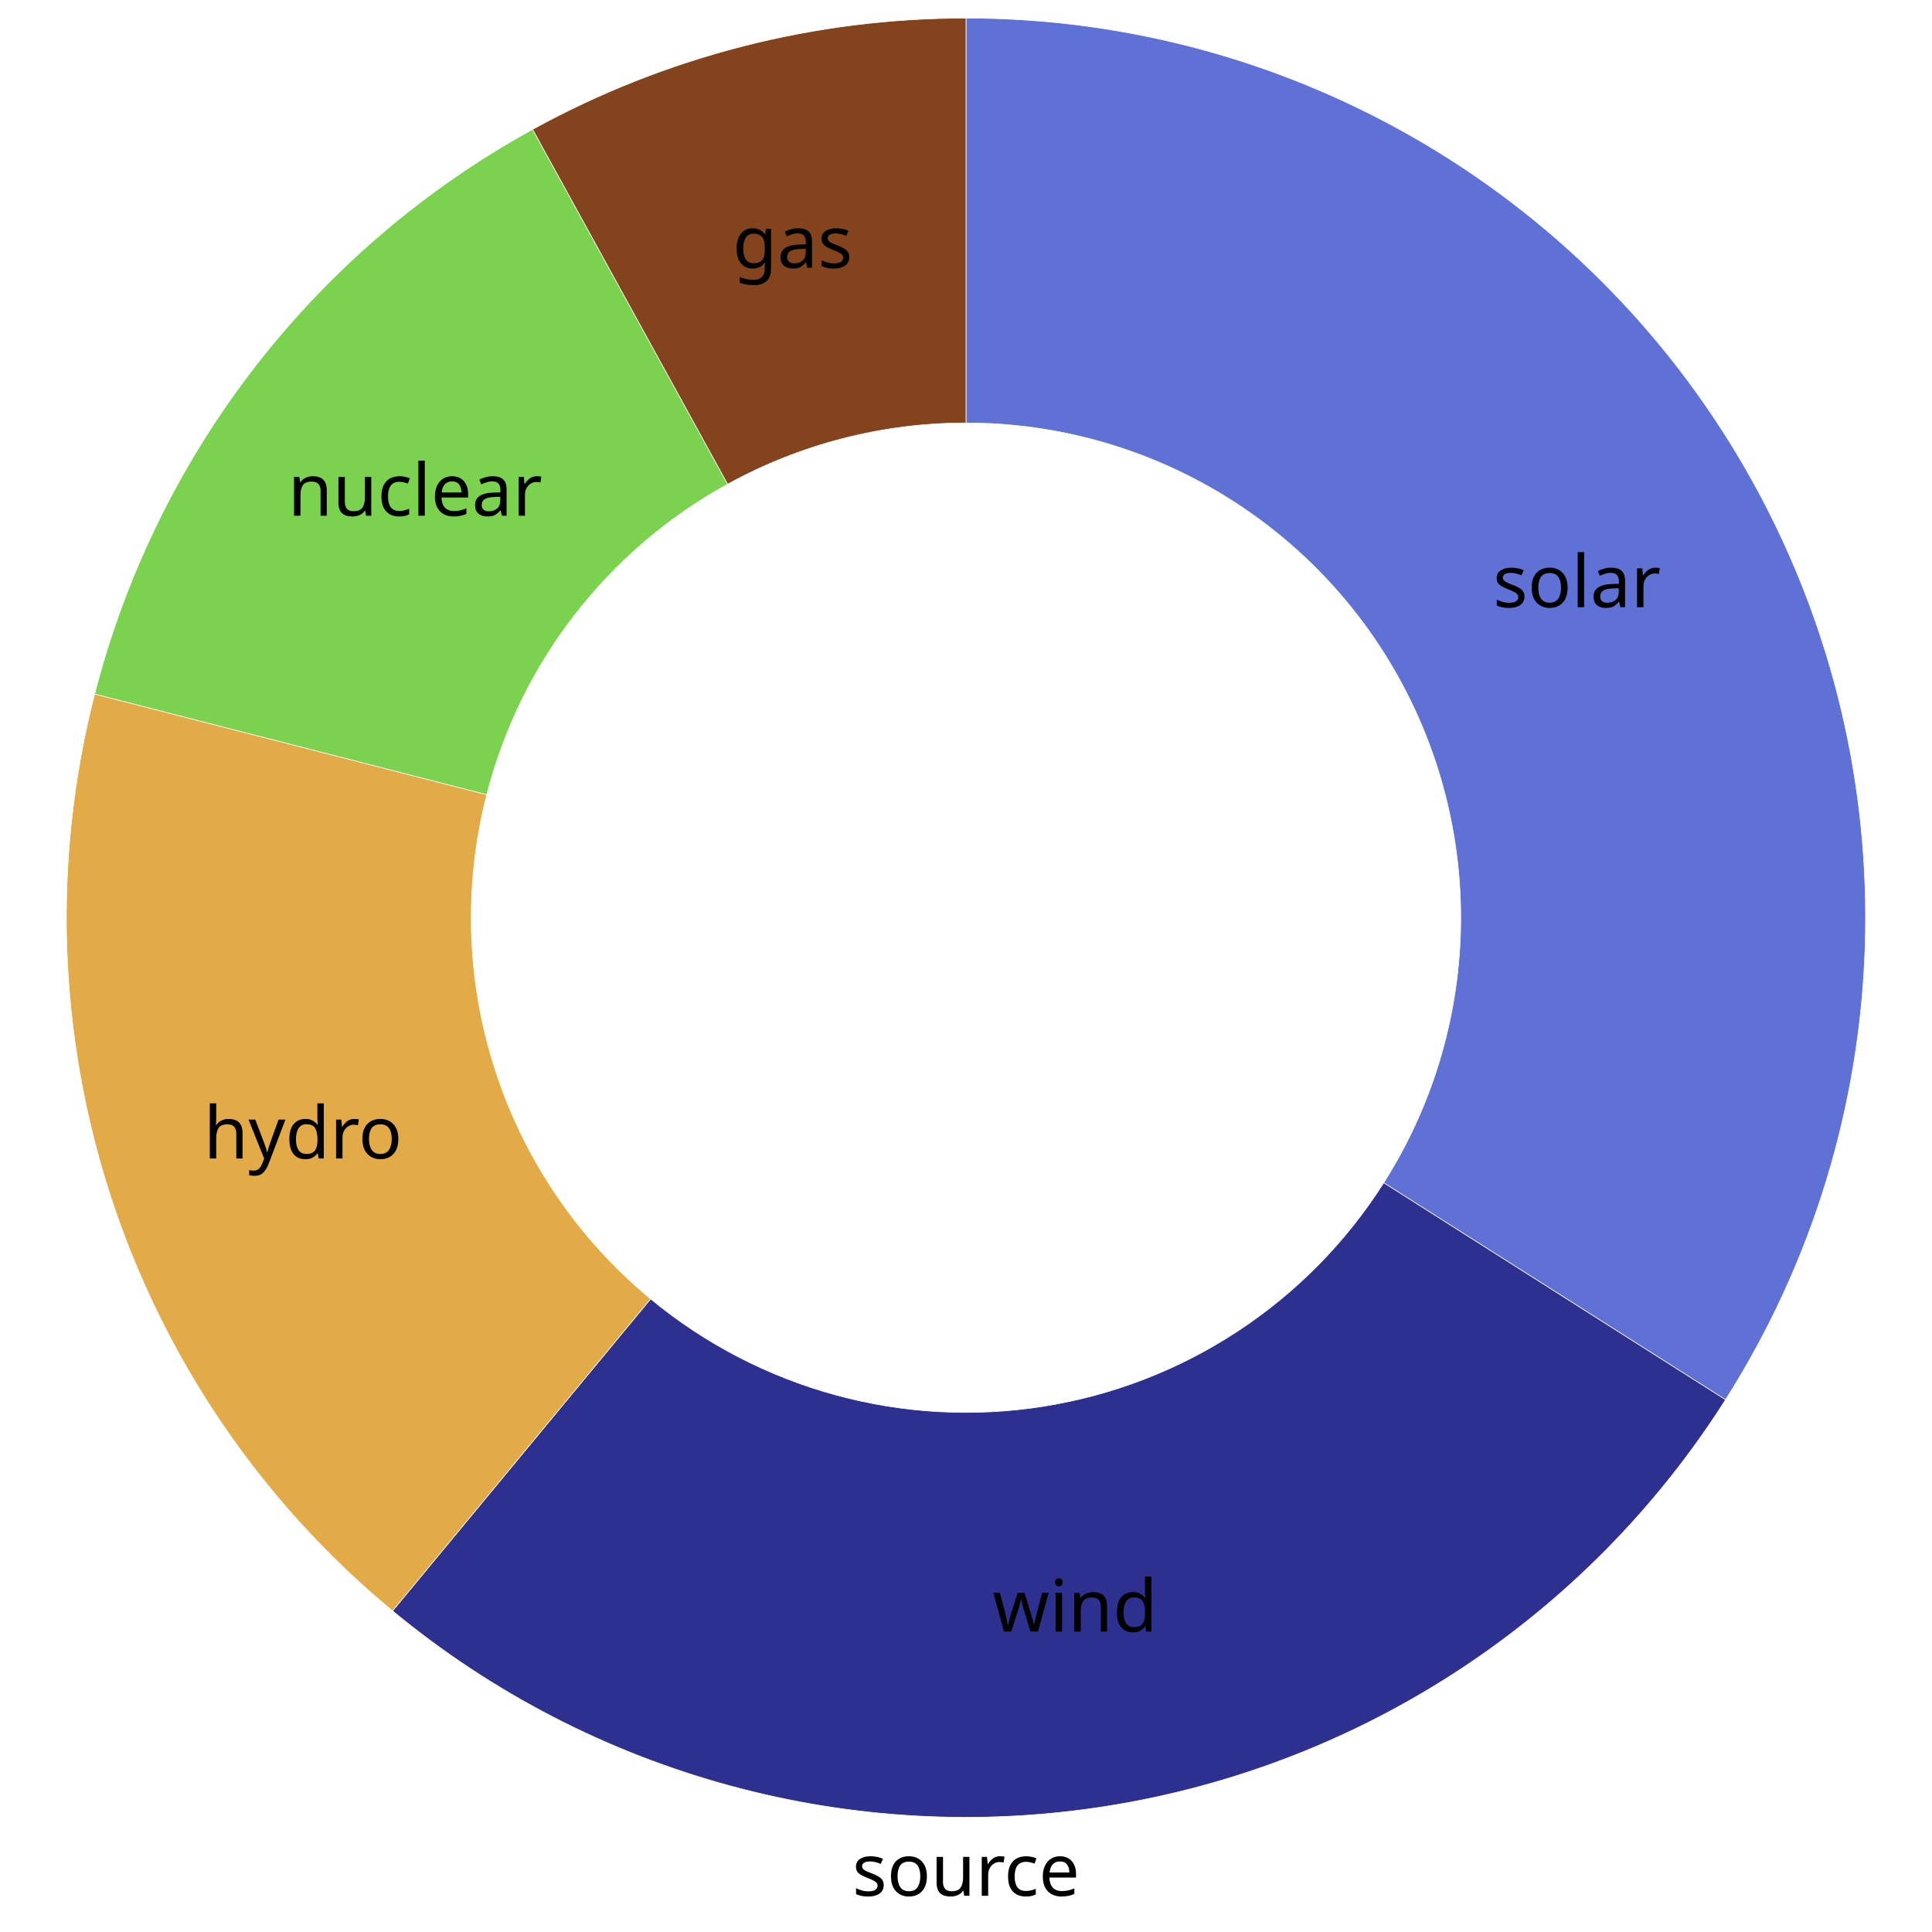
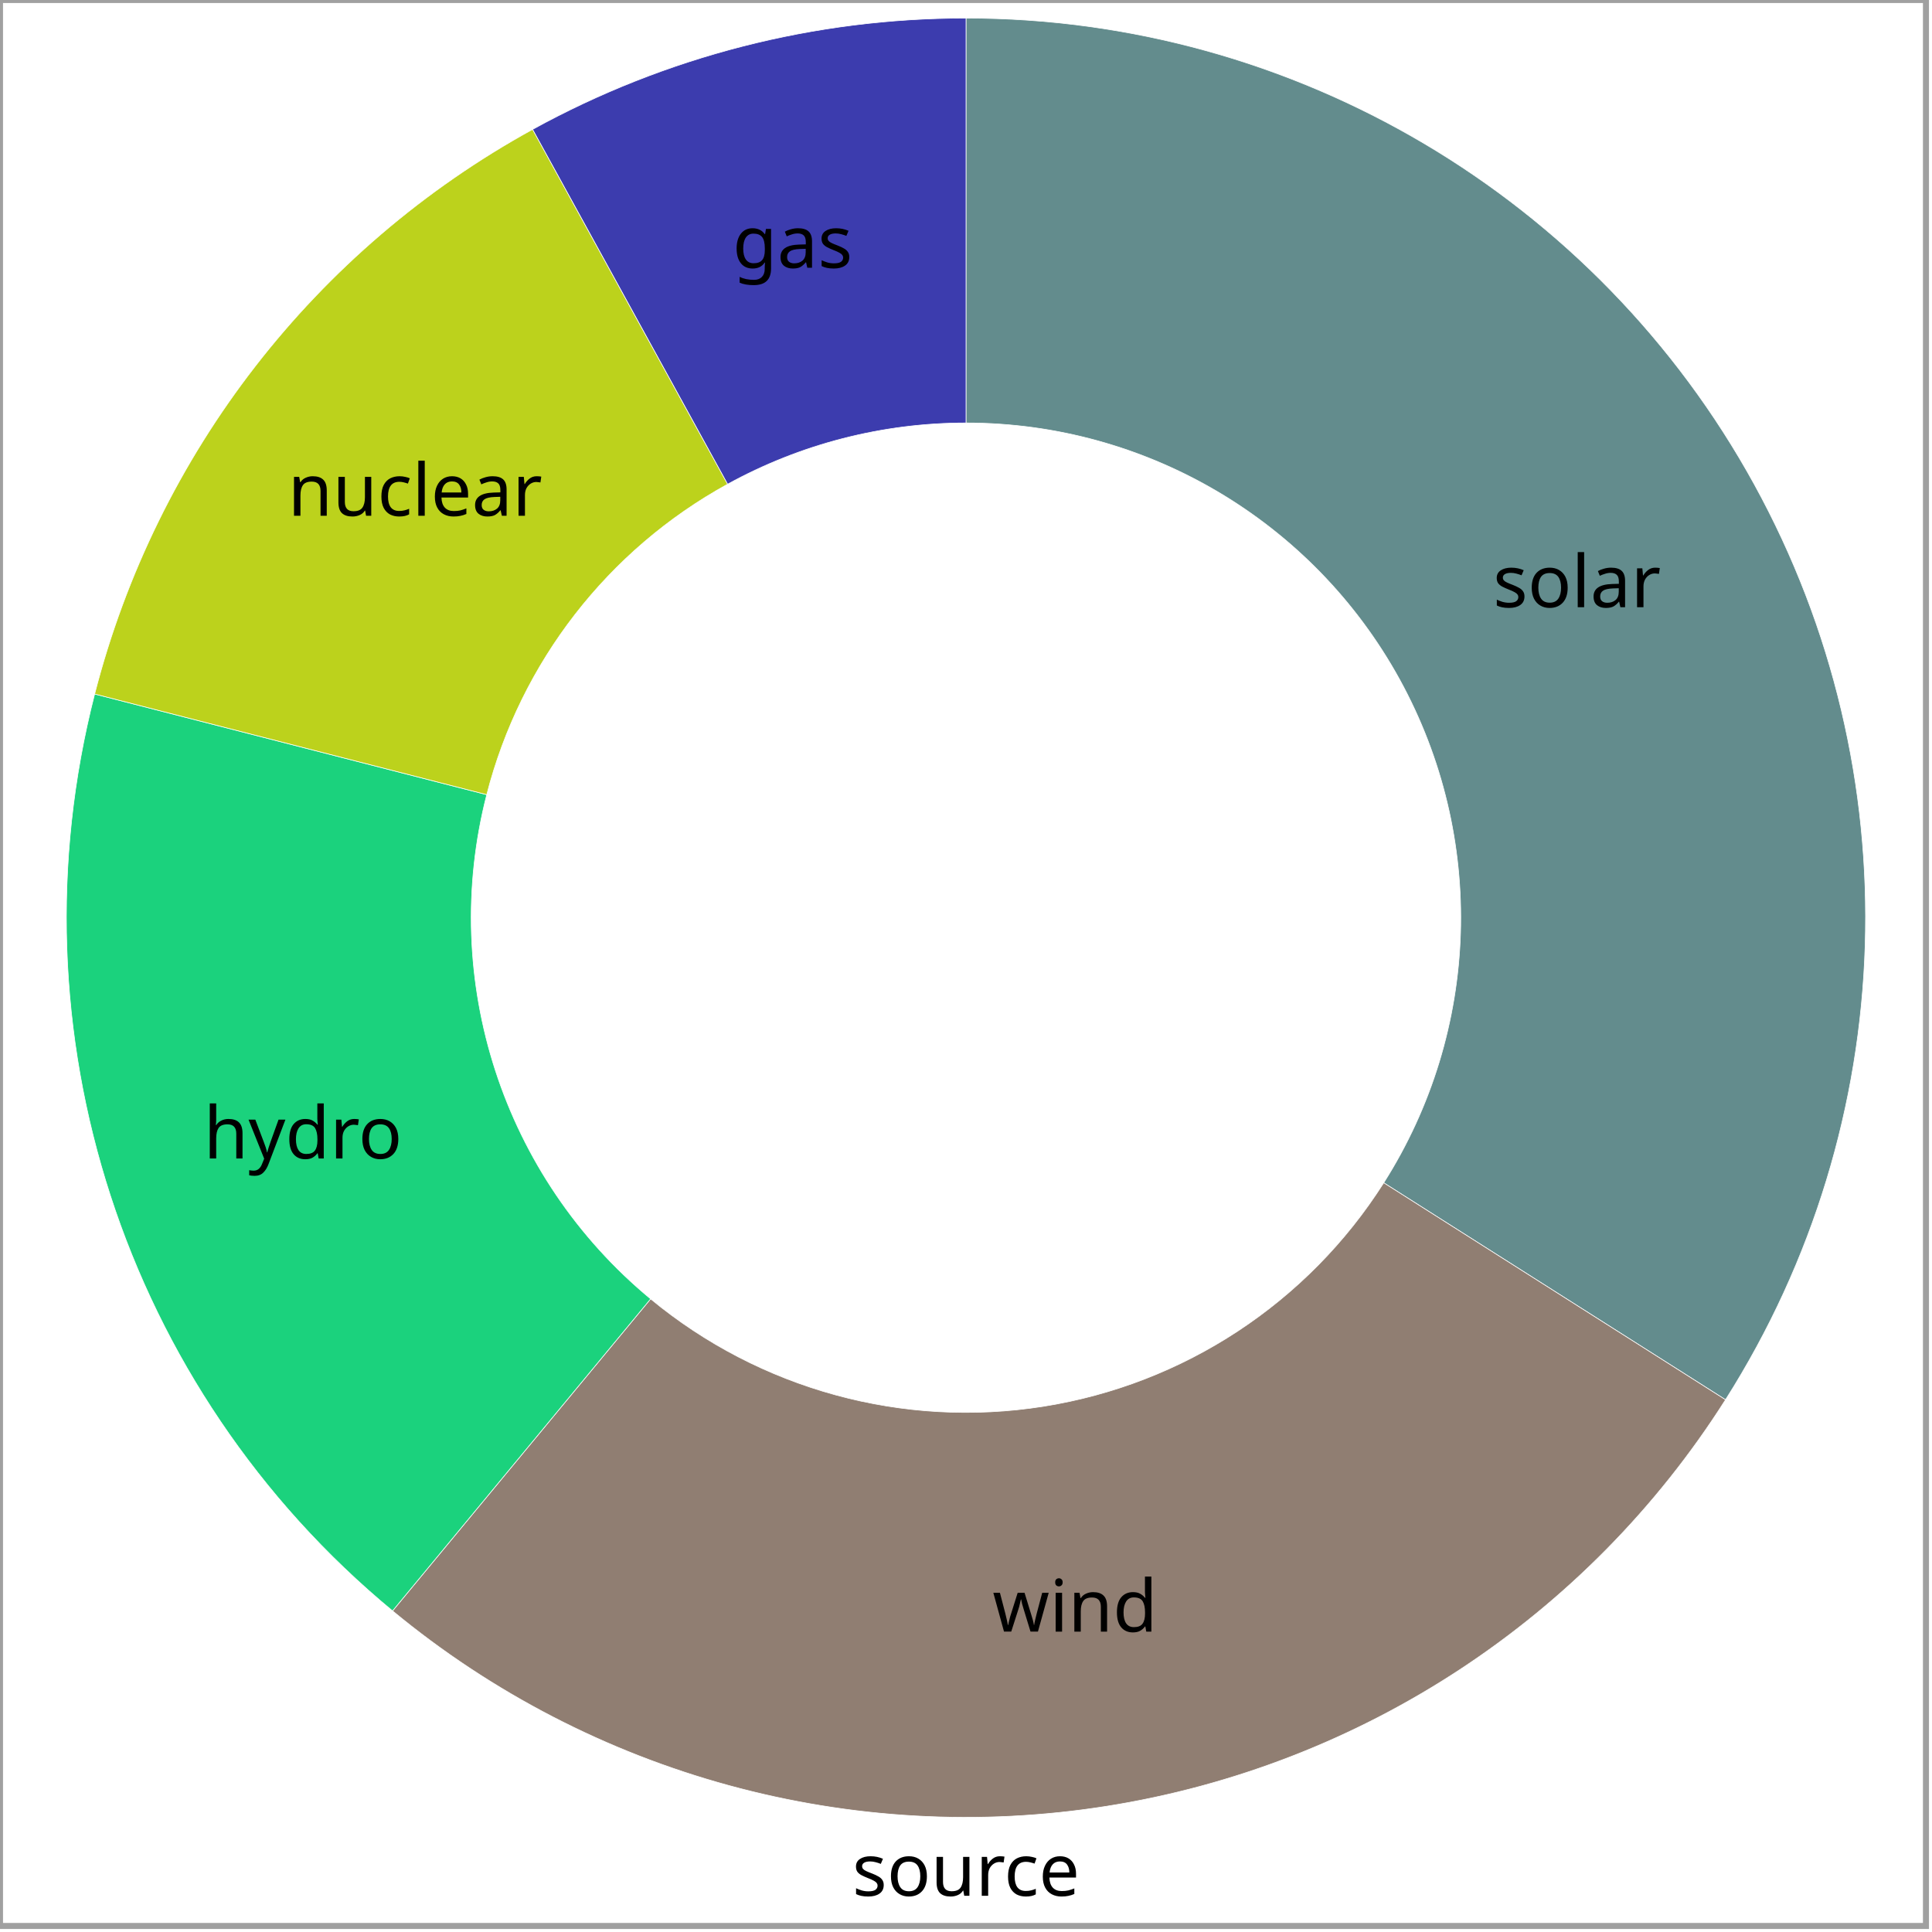
- <svg xmlns="http://www.w3.org/2000/svg" id="piep_2241903809" x="0" y="0" width="320" height="320">
+ <svg xmlns="http://www.w3.org/2000/svg" id="piep_2241903809" x="0" y="0" width="320" height="320" font-family="'Noto Sans', sans-serif">
  <rect x="0" y="0" width="320" height="320" fill="#ffffff" />
  <g stroke="#ffffff" stroke-width="0.1">
-     <path d="M 160.00 3.00 A 149.00 149.00 0 0 1 285.80 231.84 L 229.19 195.91 A 81.95 81.95 0 0 0 160.00 70.05 Z" fill="#6071d6" />
-     <path d="M 285.80 231.84 A 149.00 149.00 0 0 1 65.02 266.81 L 107.76 215.14 A 81.95 81.95 0 0 0 229.19 195.91 Z" fill="#2d308f" />
-     <path d="M 65.02 266.81 A 149.00 149.00 0 0 1 15.68 114.95 L 80.62 131.62 A 81.95 81.95 0 0 0 107.76 215.14 Z" fill="#e3ab47" />
-     <path d="M 15.68 114.95 A 149.00 149.00 0 0 1 88.22 21.43 L 120.52 80.19 A 81.95 81.95 0 0 0 80.62 131.62 Z" fill="#7bd24f" />
-     <path d="M 88.22 21.43 A 149.00 149.00 0 0 1 160.00 3.00 L 160.00 70.05 A 81.95 81.95 0 0 0 120.52 80.19 Z" fill="#83431c" />
+     <path d="M 160.00 3.00 A 149.00 149.00 0 0 1 285.80 231.84 L 229.19 195.91 A 81.95 81.95 0 0 0 160.00 70.05 Z" fill="#638c8d" />
+     <path d="M 285.80 231.84 A 149.00 149.00 0 0 1 65.02 266.81 L 107.76 215.14 A 81.95 81.95 0 0 0 229.19 195.91 Z" fill="#907e72" />
+     <path d="M 65.02 266.81 A 149.00 149.00 0 0 1 15.68 114.95 L 80.62 131.62 A 81.95 81.95 0 0 0 107.76 215.14 Z" fill="#1bd27d" />
+     <path d="M 15.68 114.95 A 149.00 149.00 0 0 1 88.22 21.43 L 120.52 80.19 A 81.95 81.95 0 0 0 80.62 131.62 Z" fill="#bcd21c" />
+     <path d="M 88.22 21.43 A 149.00 149.00 0 0 1 160.00 3.00 L 160.00 70.05 A 81.95 81.95 0 0 0 120.52 80.19 Z" fill="#3c3cae" />
  </g>
-   <text x="261.19" text-anchor="middle" y="100.57" font-family="'Noto Sans', sans-serif" fill="#000000" font-size="12px">solar</text>
-   <text x="178.06" text-anchor="middle" y="270.25" font-family="'Noto Sans', sans-serif" fill="#000000" font-size="12px">wind</text>
-   <text x="50.18" text-anchor="middle" y="191.88" font-family="'Noto Sans', sans-serif" fill="#000000" font-size="12px">hydro</text>
-   <text x="68.76" text-anchor="middle" y="85.42" font-family="'Noto Sans', sans-serif" fill="#000000" font-size="12px">nuclear</text>
-   <text x="131.28" text-anchor="middle" y="44.35" font-family="'Noto Sans', sans-serif" fill="#000000" font-size="12px">gas</text>
+   <text x="261.192" text-anchor="middle" y="100.569" font-family="'Noto Sans', sans-serif" fill="#000000" font-size="12px">solar</text>
+   <text x="178.064" text-anchor="middle" y="270.253" font-family="'Noto Sans', sans-serif" fill="#000000" font-size="12px">wind</text>
+   <text x="50.177" text-anchor="middle" y="191.884" font-family="'Noto Sans', sans-serif" fill="#000000" font-size="12px">hydro</text>
+   <text x="68.757" text-anchor="middle" y="85.425" font-family="'Noto Sans', sans-serif" fill="#000000" font-size="12px">nuclear</text>
+   <text x="131.283" text-anchor="middle" y="44.353" font-family="'Noto Sans', sans-serif" fill="#000000" font-size="12px">gas</text>
  <text x="160.0" text-anchor="middle" y="314" font-family="'Noto Sans', sans-serif" fill="#000000" font-size="12px">source</text>
+   <rect x="0" y="0" width="319" height="319" fill="none" stroke="#a0a0a0" stroke-width="1" />
</svg>
